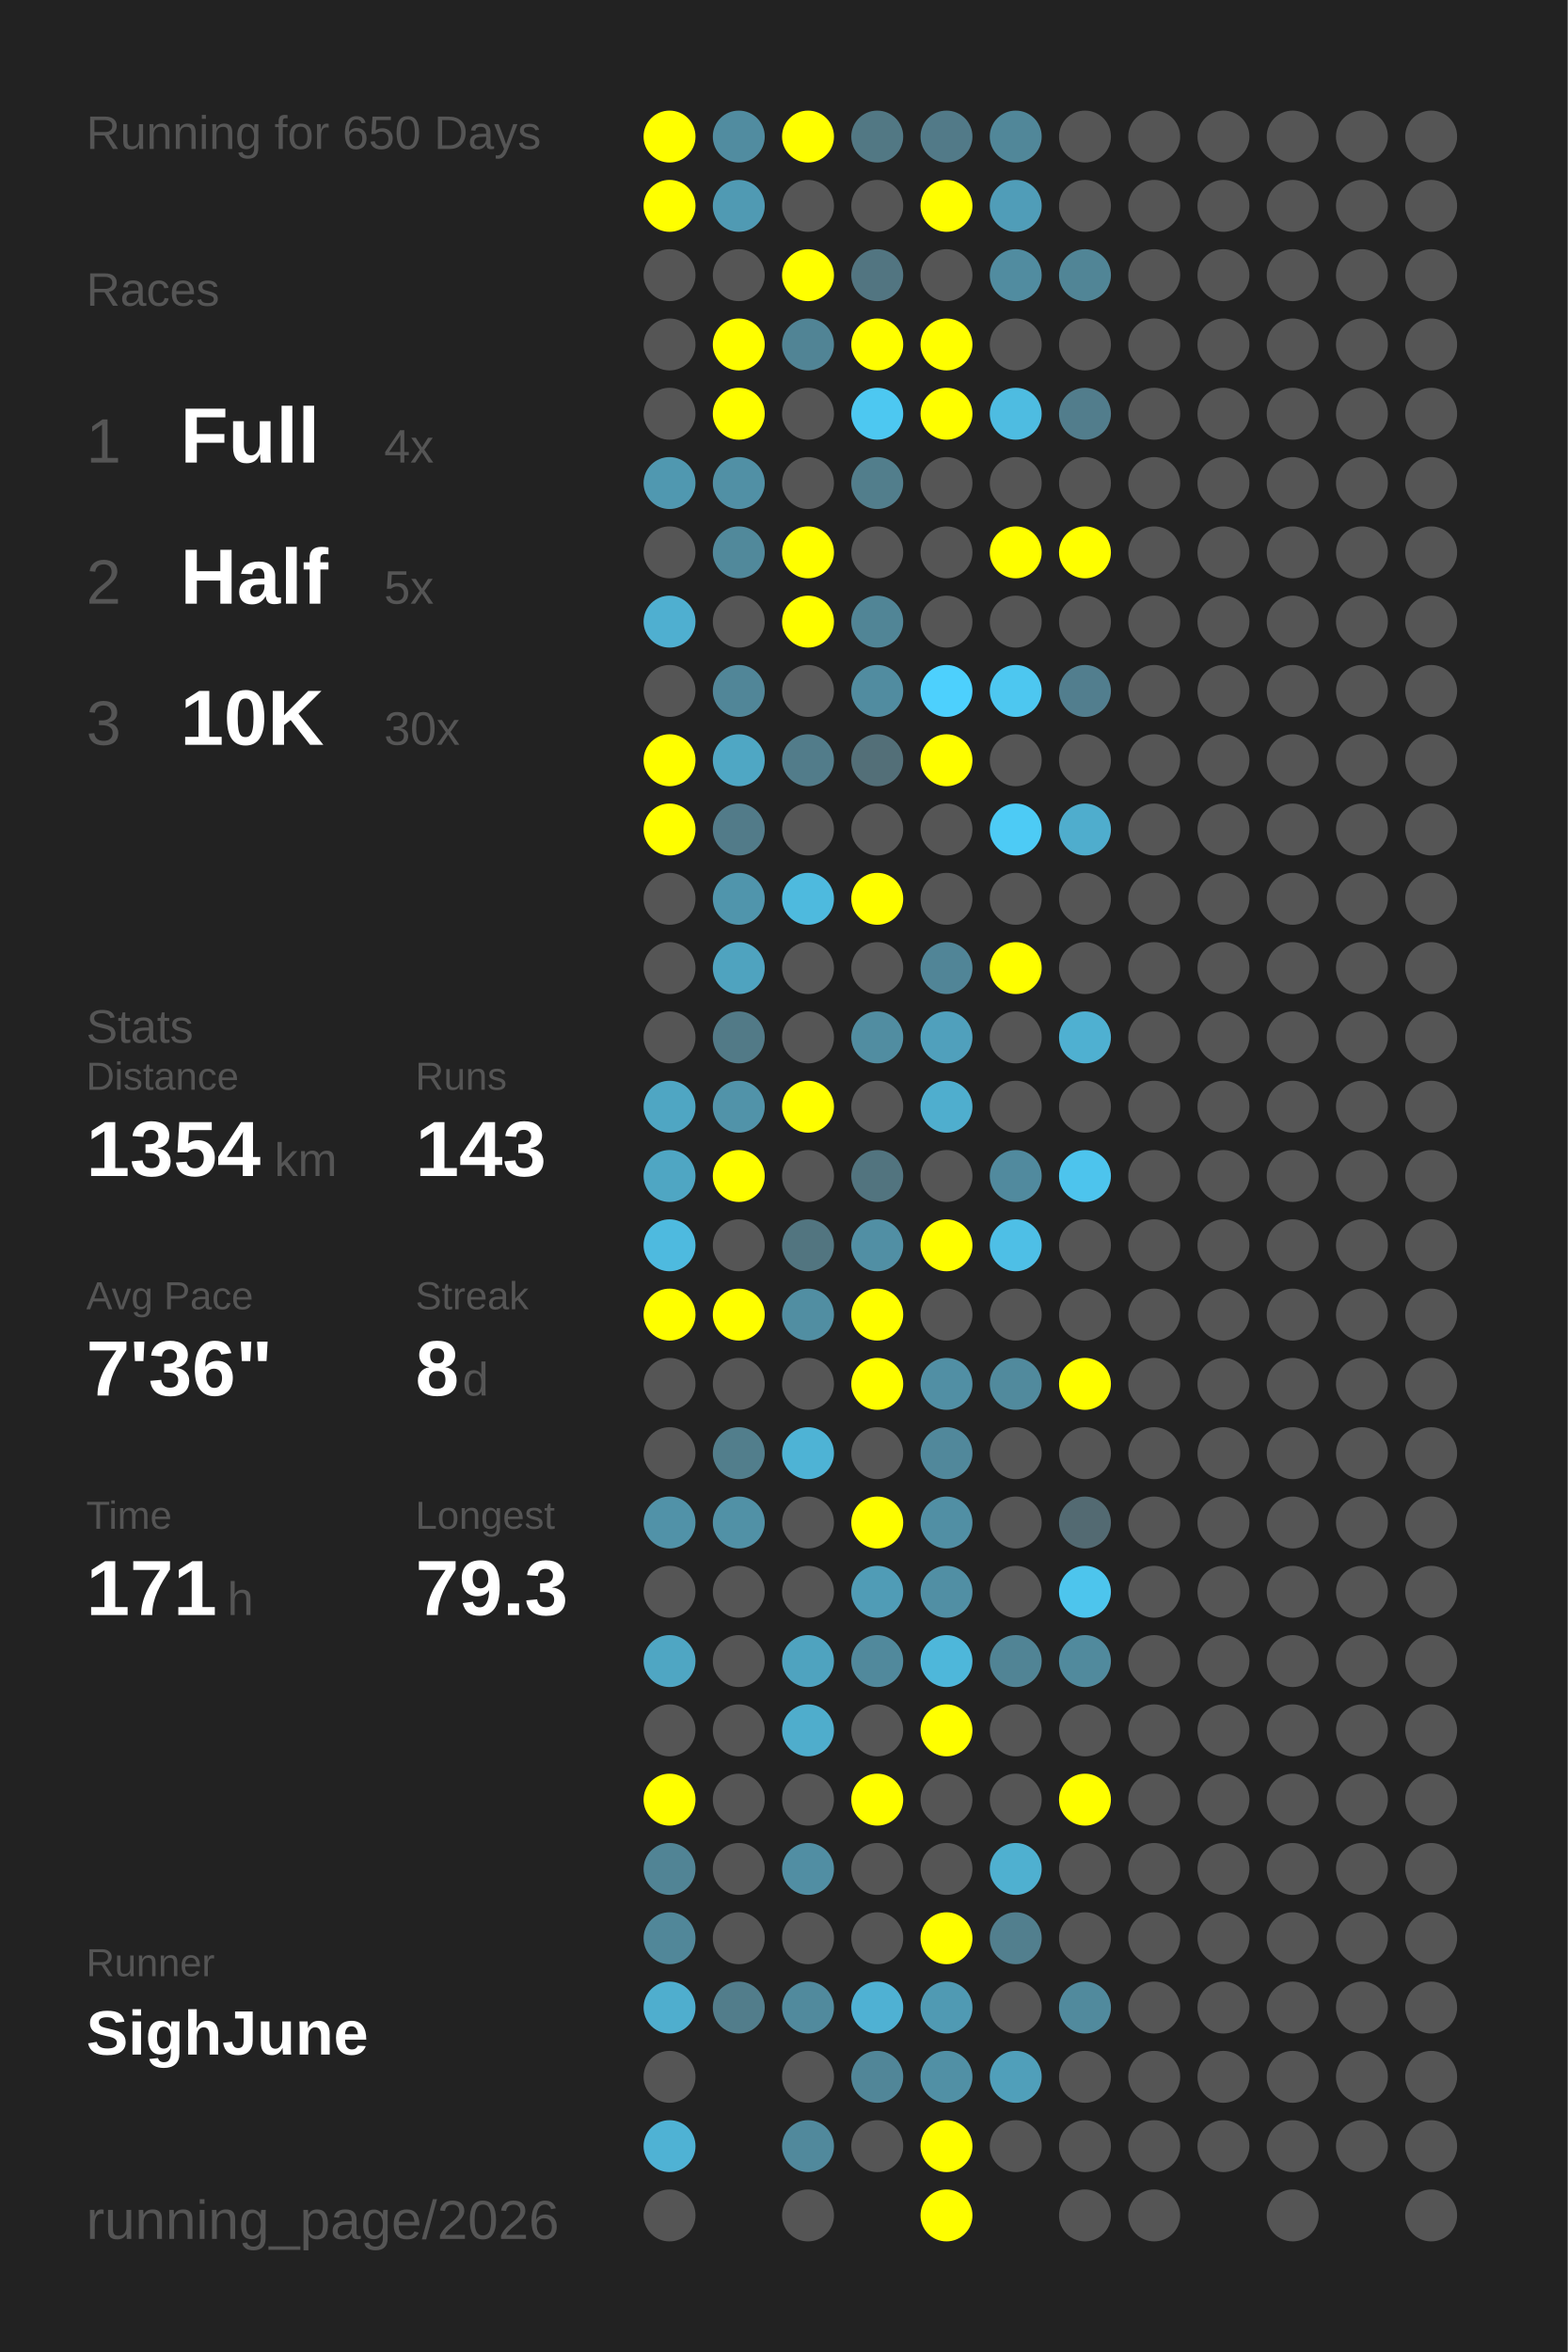
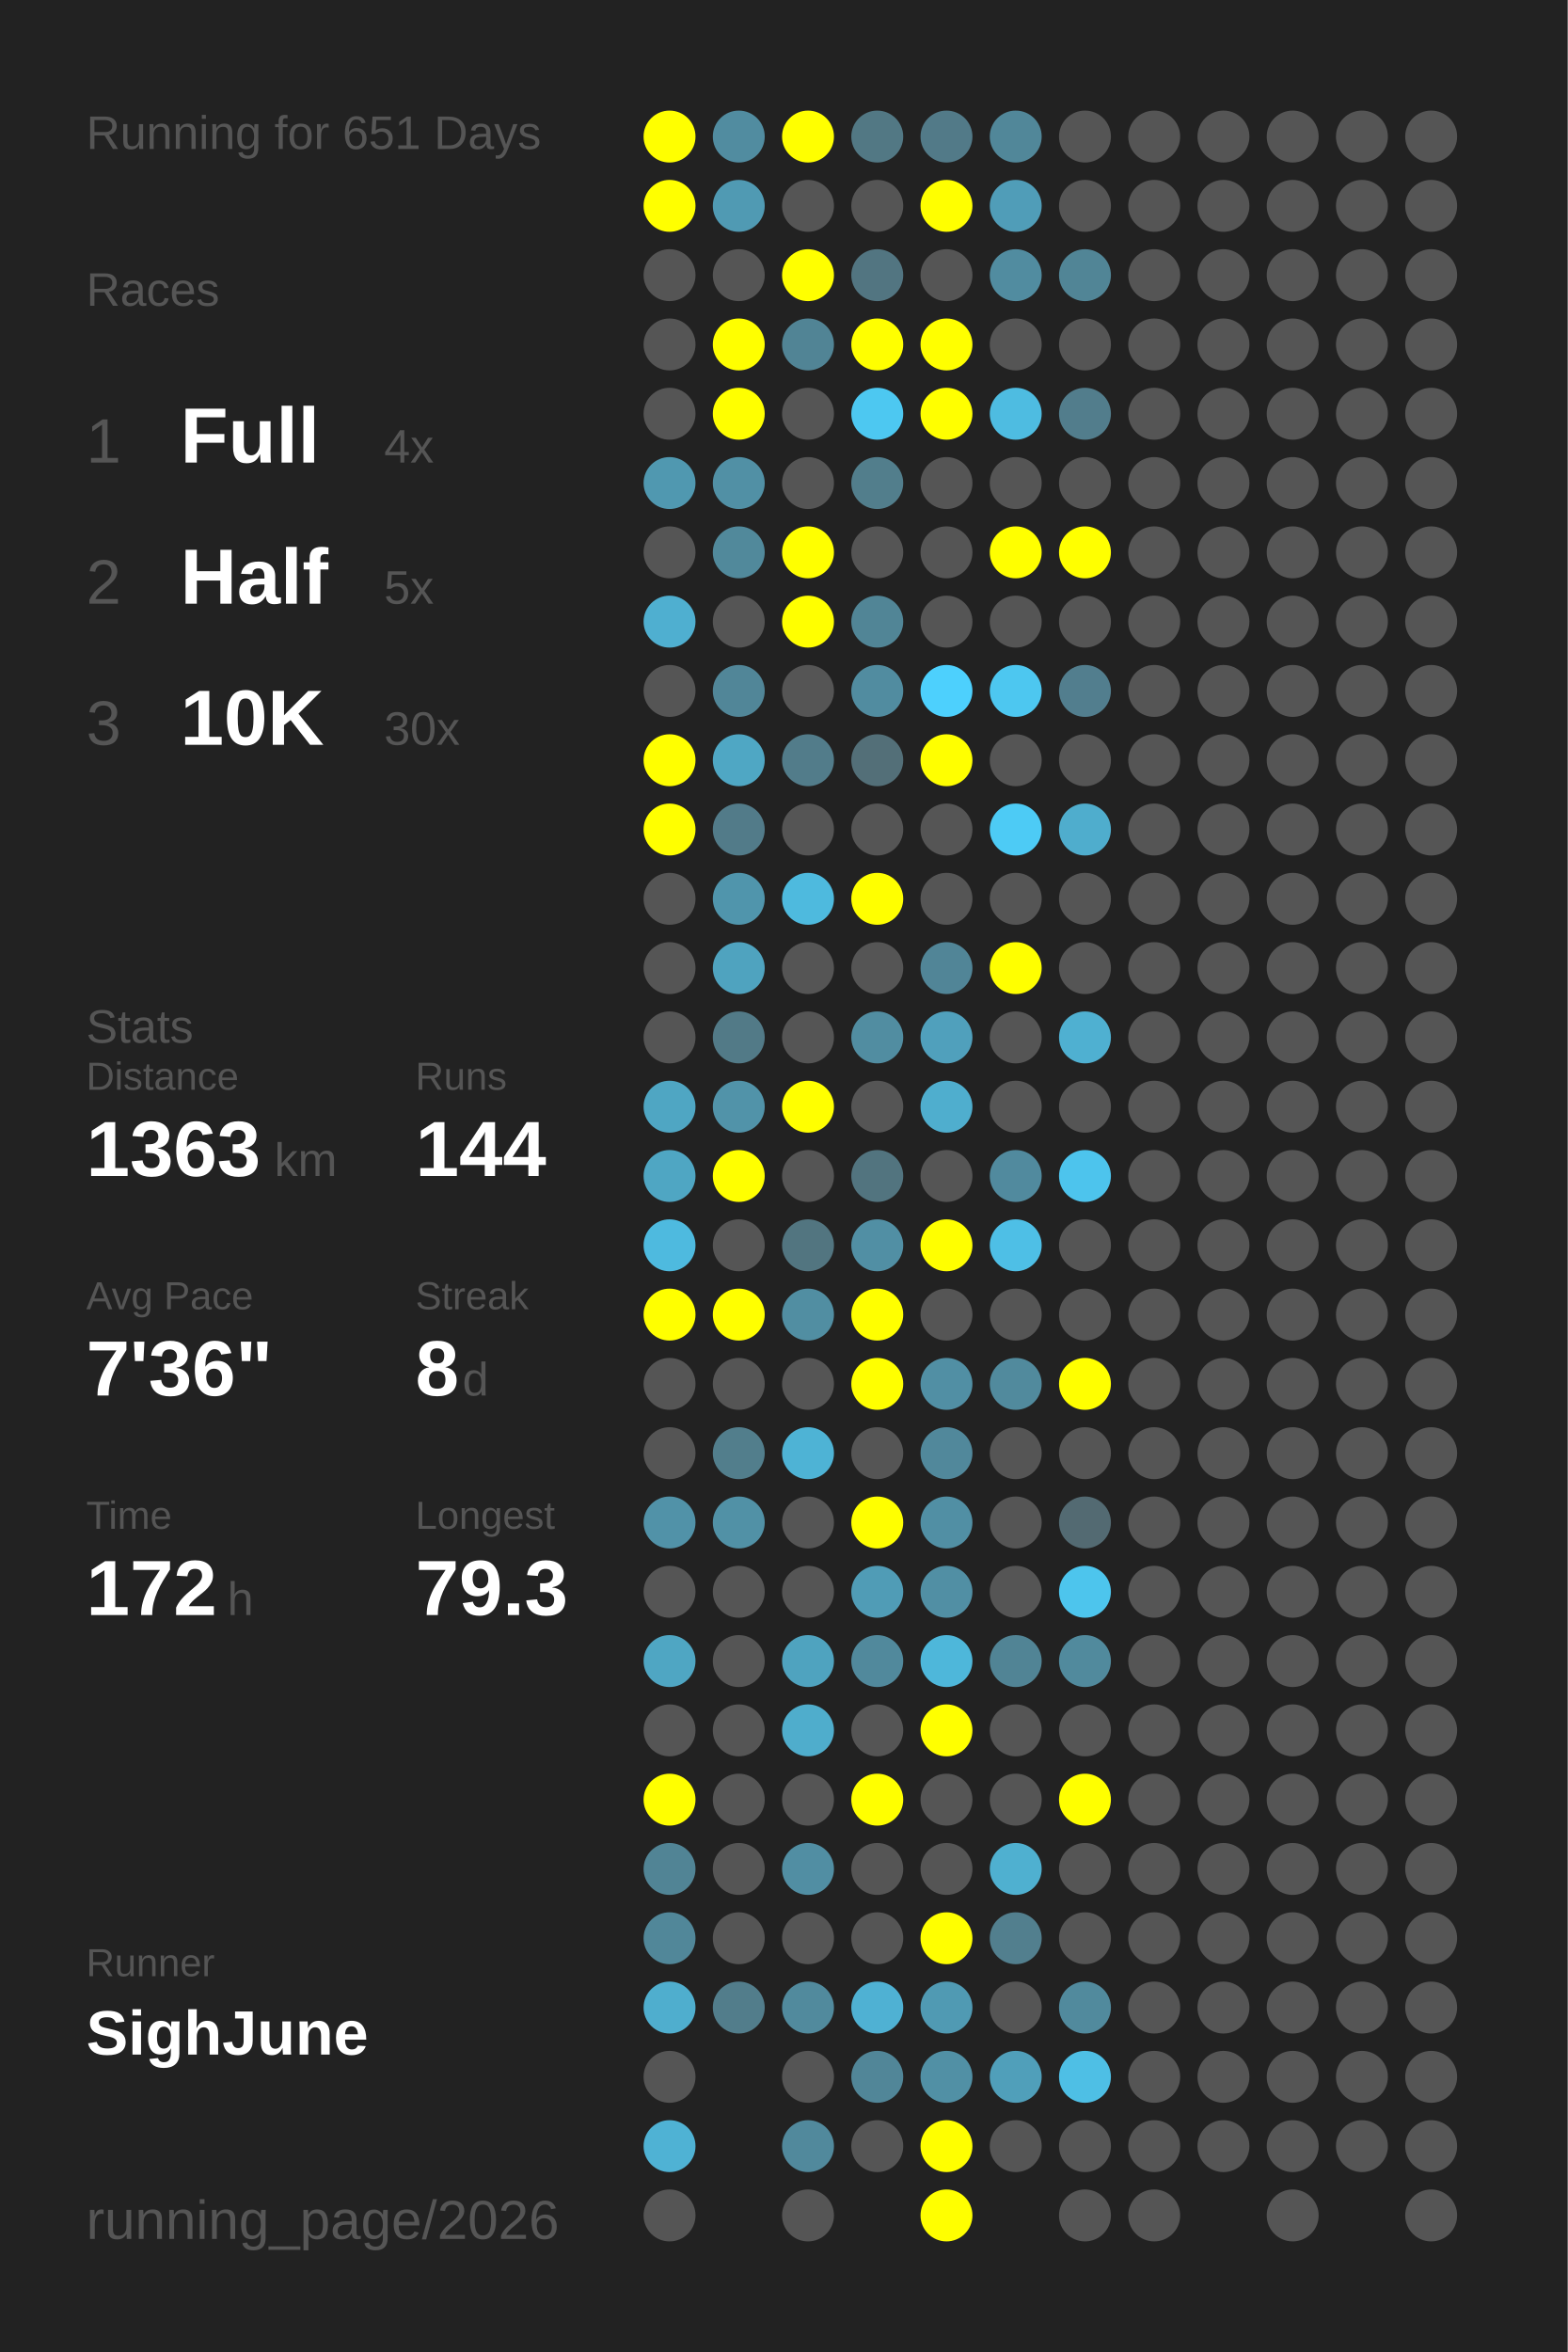
<svg xmlns="http://www.w3.org/2000/svg" baseProfile="full" height="300mm" version="1.1" viewBox="0,0,200,300" width="200mm">
  <defs />
  <rect fill="#222222" height="300" width="200" x="0" y="0" />
-   <text fill="#555555" style="font-size:6px; font-family:Arial;" x="11" y="19">Running for 650 Days</text>
+   <text fill="#555555" style="font-size:6px; font-family:Arial;" x="11" y="19">Running for 651 Days</text>
  <text fill="#555555" style="font-size:6px; font-family:Arial;" x="11" y="39">Races</text>
  <text fill="#555555" style="font-size:8px; font-family:Arial;" x="11" y="59">1</text>
  <text fill="#FFFFFF" style="font-size:10px; font-family:Arial; font-weight:bold;" x="23" y="59">Full</text>
  <text fill="#555555" style="font-size:6px; font-family:Arial;" x="49" y="59">4x</text>
  <text fill="#555555" style="font-size:8px; font-family:Arial;" x="11" y="77">2</text>
  <text fill="#FFFFFF" style="font-size:10px; font-family:Arial; font-weight:bold;" x="23" y="77">Half</text>
  <text fill="#555555" style="font-size:6px; font-family:Arial;" x="49" y="77">5x</text>
  <text fill="#555555" style="font-size:8px; font-family:Arial;" x="11" y="95">3</text>
  <text fill="#FFFFFF" style="font-size:10px; font-family:Arial; font-weight:bold;" x="23" y="95">10K</text>
  <text fill="#555555" style="font-size:6px; font-family:Arial;" x="49" y="95">30x</text>
  <text fill="#555555" style="font-size:6px; font-family:Arial;" x="11" y="133">Stats</text>
  <text fill="#555555" style="font-size:5px; font-family:Arial;" x="11" y="139">Distance</text>
-   <text fill="#FFFFFF" style="font-size:10px; font-family:Arial; font-weight:bold;" x="11" y="150">1354</text>
+   <text fill="#FFFFFF" style="font-size:10px; font-family:Arial; font-weight:bold;" x="11" y="150">1363</text>
  <text fill="#555555" style="font-size:6px; font-family:Arial;" x="35" y="150">km</text>
  <text fill="#555555" style="font-size:5px; font-family:Arial;" x="53" y="139">Runs</text>
-   <text fill="#FFFFFF" style="font-size:10px; font-family:Arial; font-weight:bold;" x="53" y="150">143</text>
+   <text fill="#FFFFFF" style="font-size:10px; font-family:Arial; font-weight:bold;" x="53" y="150">144</text>
  <text fill="#555555" style="font-size:5px; font-family:Arial;" x="11" y="167">Avg Pace</text>
  <text fill="#FFFFFF" style="font-size:10px; font-family:Arial; font-weight:bold;" x="11" y="178">7'36"</text>
  <text fill="#555555" style="font-size:5px; font-family:Arial;" x="53" y="167">Streak</text>
  <text fill="#FFFFFF" style="font-size:10px; font-family:Arial; font-weight:bold;" x="53" y="178">8</text>
  <text fill="#555555" style="font-size:6px; font-family:Arial;" x="59" y="178">d</text>
  <text fill="#555555" style="font-size:5px; font-family:Arial;" x="11" y="195">Time</text>
-   <text fill="#FFFFFF" style="font-size:10px; font-family:Arial; font-weight:bold;" x="11" y="206">171</text>
+   <text fill="#FFFFFF" style="font-size:10px; font-family:Arial; font-weight:bold;" x="11" y="206">172</text>
  <text fill="#555555" style="font-size:6px; font-family:Arial;" x="29" y="206">h</text>
  <text fill="#555555" style="font-size:5px; font-family:Arial;" x="53" y="195">Longest</text>
  <text fill="#FFFFFF" style="font-size:10px; font-family:Arial; font-weight:bold;" x="53" y="206">79.3</text>
  <text fill="#555555" style="font-size:5px; font-family:Arial;" x="11" y="252.065">Runner</text>
  <text fill="#FFFFFF" style="font-size:8px; font-family:Arial; font-weight:bold;" x="11" y="262.065">SighJune</text>
  <text fill="#555555" style="font-size:7px; font-family:Arial;" x="11" y="285.581">running_page/2026</text>
  <circle cx="85.417" cy="17.419" fill="#FFFF00" r="3.312" />
  <circle cx="85.417" cy="26.258" fill="#FFFF00" r="3.312" />
  <circle cx="85.417" cy="35.097" fill="#555555" r="3.312" />
  <circle cx="85.417" cy="43.935" fill="#555555" r="3.312" />
  <circle cx="85.417" cy="52.774" fill="#555555" r="3.312" />
  <circle cx="85.417" cy="61.613" fill="#5098b0" r="3.312" />
  <circle cx="85.417" cy="70.452" fill="#555555" r="3.312" />
  <circle cx="85.417" cy="79.29" fill="#4fafd0" r="3.312" />
  <circle cx="85.417" cy="88.129" fill="#555555" r="3.312" />
  <circle cx="85.417" cy="96.968" fill="#FFFF00" r="3.312" />
  <circle cx="85.417" cy="105.806" fill="#FFFF00" r="3.312" />
  <circle cx="85.417" cy="114.645" fill="#555555" r="3.312" />
  <circle cx="85.417" cy="123.484" fill="#555555" r="3.312" />
  <circle cx="85.417" cy="132.323" fill="#555555" r="3.312" />
  <circle cx="85.417" cy="141.161" fill="#4fa6c3" r="3.312" />
  <circle cx="85.417" cy="150" fill="#4fa6c3" r="3.312" />
  <circle cx="85.417" cy="158.839" fill="#4ebadf" r="3.312" />
  <circle cx="85.417" cy="167.677" fill="#FFFF00" r="3.312" />
  <circle cx="85.417" cy="176.516" fill="#555555" r="3.312" />
  <circle cx="85.417" cy="185.355" fill="#555555" r="3.312" />
  <circle cx="85.417" cy="194.194" fill="#5192a8" r="3.312" />
  <circle cx="85.417" cy="203.032" fill="#555555" r="3.312" />
  <circle cx="85.417" cy="211.871" fill="#4fa6c3" r="3.312" />
  <circle cx="85.417" cy="220.71" fill="#555555" r="3.312" />
  <circle cx="85.417" cy="229.548" fill="#FFFF00" r="3.312" />
  <circle cx="85.417" cy="238.387" fill="#518495" r="3.312" />
  <circle cx="85.417" cy="247.226" fill="#518799" r="3.312" />
  <circle cx="85.417" cy="256.065" fill="#4faece" r="3.312" />
  <circle cx="85.417" cy="264.903" fill="#555555" r="3.312" />
  <circle cx="85.417" cy="273.742" fill="#4fb2d4" r="3.312" />
  <circle cx="85.417" cy="282.581" fill="#555555" r="3.312" />
  <circle cx="94.25" cy="17.419" fill="#518ca0" r="3.312" />
  <circle cx="94.25" cy="26.258" fill="#509ab3" r="3.312" />
  <circle cx="94.25" cy="35.097" fill="#555555" r="3.312" />
  <circle cx="94.25" cy="43.935" fill="#FFFF00" r="3.312" />
  <circle cx="94.25" cy="52.774" fill="#FFFF00" r="3.312" />
  <circle cx="94.25" cy="61.613" fill="#5190a5" r="3.312" />
  <circle cx="94.25" cy="70.452" fill="#51899b" r="3.312" />
  <circle cx="94.25" cy="79.29" fill="#555555" r="3.312" />
  <circle cx="94.25" cy="88.129" fill="#518698" r="3.312" />
  <circle cx="94.25" cy="96.968" fill="#4fa7c4" r="3.312" />
  <circle cx="94.25" cy="105.806" fill="#527b89" r="3.312" />
  <circle cx="94.25" cy="114.645" fill="#5095ac" r="3.312" />
  <circle cx="94.25" cy="123.484" fill="#4fa3bf" r="3.312" />
  <circle cx="94.25" cy="132.323" fill="#527a87" r="3.312" />
  <circle cx="94.25" cy="141.161" fill="#5193a9" r="3.312" />
  <circle cx="94.25" cy="150" fill="#FFFF00" r="3.312" />
  <circle cx="94.25" cy="158.839" fill="#555555" r="3.312" />
  <circle cx="94.25" cy="167.677" fill="#FFFF00" r="3.312" />
  <circle cx="94.25" cy="176.516" fill="#555555" r="3.312" />
  <circle cx="94.25" cy="185.355" fill="#527e8c" r="3.312" />
  <circle cx="94.25" cy="194.194" fill="#5191a6" r="3.312" />
  <circle cx="94.25" cy="203.032" fill="#555555" r="3.312" />
  <circle cx="94.25" cy="211.871" fill="#555555" r="3.312" />
  <circle cx="94.25" cy="220.71" fill="#555555" r="3.312" />
  <circle cx="94.25" cy="229.548" fill="#555555" r="3.312" />
  <circle cx="94.25" cy="238.387" fill="#555555" r="3.312" />
  <circle cx="94.25" cy="247.226" fill="#555555" r="3.312" />
  <circle cx="94.25" cy="256.065" fill="#527d8b" r="3.312" />
  <circle cx="103.083" cy="17.419" fill="#FFFF00" r="3.312" />
  <circle cx="103.083" cy="26.258" fill="#555555" r="3.312" />
  <circle cx="103.083" cy="35.097" fill="#FFFF00" r="3.312" />
  <circle cx="103.083" cy="43.935" fill="#518495" r="3.312" />
  <circle cx="103.083" cy="52.774" fill="#555555" r="3.312" />
  <circle cx="103.083" cy="61.613" fill="#555555" r="3.312" />
  <circle cx="103.083" cy="70.452" fill="#FFFF00" r="3.312" />
  <circle cx="103.083" cy="79.29" fill="#FFFF00" r="3.312" />
  <circle cx="103.083" cy="88.129" fill="#555555" r="3.312" />
  <circle cx="103.083" cy="96.968" fill="#527c8a" r="3.312" />
  <circle cx="103.083" cy="105.806" fill="#555555" r="3.312" />
  <circle cx="103.083" cy="114.645" fill="#4ebade" r="3.312" />
  <circle cx="103.083" cy="123.484" fill="#555555" r="3.312" />
  <circle cx="103.083" cy="132.323" fill="#555555" r="3.312" />
  <circle cx="103.083" cy="141.161" fill="#FFFF00" r="3.312" />
  <circle cx="103.083" cy="150" fill="#555555" r="3.312" />
  <circle cx="103.083" cy="158.839" fill="#527580" r="3.312" />
  <circle cx="103.083" cy="167.677" fill="#518ea2" r="3.312" />
  <circle cx="103.083" cy="176.516" fill="#555555" r="3.312" />
  <circle cx="103.083" cy="185.355" fill="#4eb3d5" r="3.312" />
  <circle cx="103.083" cy="194.194" fill="#555555" r="3.312" />
  <circle cx="103.083" cy="203.032" fill="#555555" r="3.312" />
  <circle cx="103.083" cy="211.871" fill="#4fa3bf" r="3.312" />
  <circle cx="103.083" cy="220.71" fill="#4fadcc" r="3.312" />
  <circle cx="103.083" cy="229.548" fill="#555555" r="3.312" />
  <circle cx="103.083" cy="238.387" fill="#518ea3" r="3.312" />
  <circle cx="103.083" cy="247.226" fill="#555555" r="3.312" />
  <circle cx="103.083" cy="256.065" fill="#518a9d" r="3.312" />
  <circle cx="103.083" cy="264.903" fill="#555555" r="3.312" />
  <circle cx="103.083" cy="273.742" fill="#51899c" r="3.312" />
  <circle cx="103.083" cy="282.581" fill="#555555" r="3.312" />
  <circle cx="111.917" cy="17.419" fill="#527884" r="3.312" />
  <circle cx="111.917" cy="26.258" fill="#555555" r="3.312" />
  <circle cx="111.917" cy="35.097" fill="#527581" r="3.312" />
  <circle cx="111.917" cy="43.935" fill="#FFFF00" r="3.312" />
  <circle cx="111.917" cy="52.774" fill="#4dc8f1" r="3.312" />
  <circle cx="111.917" cy="61.613" fill="#527e8c" r="3.312" />
  <circle cx="111.917" cy="70.452" fill="#555555" r="3.312" />
  <circle cx="111.917" cy="79.29" fill="#518596" r="3.312" />
  <circle cx="111.917" cy="88.129" fill="#518ca0" r="3.312" />
  <circle cx="111.917" cy="96.968" fill="#536f78" r="3.312" />
  <circle cx="111.917" cy="105.806" fill="#555555" r="3.312" />
  <circle cx="111.917" cy="114.645" fill="#FFFF00" r="3.312" />
  <circle cx="111.917" cy="123.484" fill="#555555" r="3.312" />
  <circle cx="111.917" cy="132.323" fill="#518da1" r="3.312" />
  <circle cx="111.917" cy="141.161" fill="#555555" r="3.312" />
  <circle cx="111.917" cy="150" fill="#52747f" r="3.312" />
  <circle cx="111.917" cy="158.839" fill="#518fa4" r="3.312" />
  <circle cx="111.917" cy="167.677" fill="#FFFF00" r="3.312" />
  <circle cx="111.917" cy="176.516" fill="#FFFF00" r="3.312" />
  <circle cx="111.917" cy="185.355" fill="#555555" r="3.312" />
  <circle cx="111.917" cy="194.194" fill="#FFFF00" r="3.312" />
  <circle cx="111.917" cy="203.032" fill="#509cb6" r="3.312" />
  <circle cx="111.917" cy="211.871" fill="#51899c" r="3.312" />
  <circle cx="111.917" cy="220.71" fill="#555555" r="3.312" />
  <circle cx="111.917" cy="229.548" fill="#FFFF00" r="3.312" />
  <circle cx="111.917" cy="238.387" fill="#555555" r="3.312" />
  <circle cx="111.917" cy="247.226" fill="#555555" r="3.312" />
  <circle cx="111.917" cy="256.065" fill="#4fb1d3" r="3.312" />
  <circle cx="111.917" cy="264.903" fill="#518698" r="3.312" />
  <circle cx="111.917" cy="273.742" fill="#555555" r="3.312" />
  <circle cx="120.75" cy="17.419" fill="#527a88" r="3.312" />
  <circle cx="120.75" cy="26.258" fill="#FFFF00" r="3.312" />
  <circle cx="120.75" cy="35.097" fill="#555555" r="3.312" />
  <circle cx="120.75" cy="43.935" fill="#FFFF00" r="3.312" />
  <circle cx="120.75" cy="52.774" fill="#FFFF00" r="3.312" />
  <circle cx="120.75" cy="61.613" fill="#555555" r="3.312" />
  <circle cx="120.75" cy="70.452" fill="#555555" r="3.312" />
  <circle cx="120.75" cy="79.29" fill="#555555" r="3.312" />
  <circle cx="120.75" cy="88.129" fill="#4dd0fd" r="3.312" />
  <circle cx="120.75" cy="96.968" fill="#FFFF00" r="3.312" />
  <circle cx="120.75" cy="105.806" fill="#555555" r="3.312" />
  <circle cx="120.75" cy="114.645" fill="#555555" r="3.312" />
  <circle cx="120.75" cy="123.484" fill="#518597" r="3.312" />
  <circle cx="120.75" cy="132.323" fill="#50a0bc" r="3.312" />
  <circle cx="120.75" cy="141.161" fill="#4faece" r="3.312" />
  <circle cx="120.75" cy="150" fill="#555555" r="3.312" />
  <circle cx="120.75" cy="158.839" fill="#FFFF00" r="3.312" />
  <circle cx="120.75" cy="167.677" fill="#555555" r="3.312" />
  <circle cx="120.75" cy="176.516" fill="#518fa4" r="3.312" />
  <circle cx="120.75" cy="185.355" fill="#51889b" r="3.312" />
  <circle cx="120.75" cy="194.194" fill="#518fa4" r="3.312" />
  <circle cx="120.75" cy="203.032" fill="#518fa4" r="3.312" />
  <circle cx="120.75" cy="211.871" fill="#4eb7da" r="3.312" />
  <circle cx="120.75" cy="220.71" fill="#FFFF00" r="3.312" />
  <circle cx="120.75" cy="229.548" fill="#555555" r="3.312" />
  <circle cx="120.75" cy="238.387" fill="#555555" r="3.312" />
  <circle cx="120.75" cy="247.226" fill="#FFFF00" r="3.312" />
  <circle cx="120.75" cy="256.065" fill="#509ab3" r="3.312" />
  <circle cx="120.75" cy="264.903" fill="#5190a5" r="3.312" />
  <circle cx="120.75" cy="273.742" fill="#FFFF00" r="3.312" />
  <circle cx="120.75" cy="282.581" fill="#FFFF00" r="3.312" />
  <circle cx="129.583" cy="17.419" fill="#518799" r="3.312" />
  <circle cx="129.583" cy="26.258" fill="#509db8" r="3.312" />
  <circle cx="129.583" cy="35.097" fill="#518ca0" r="3.312" />
  <circle cx="129.583" cy="43.935" fill="#555555" r="3.312" />
  <circle cx="129.583" cy="52.774" fill="#4ebce1" r="3.312" />
  <circle cx="129.583" cy="61.613" fill="#555555" r="3.312" />
  <circle cx="129.583" cy="70.452" fill="#FFFF00" r="3.312" />
  <circle cx="129.583" cy="79.29" fill="#555555" r="3.312" />
  <circle cx="129.583" cy="88.129" fill="#4dc7f0" r="3.312" />
  <circle cx="129.583" cy="96.968" fill="#555555" r="3.312" />
  <circle cx="129.583" cy="105.806" fill="#4dcbf5" r="3.312" />
  <circle cx="129.583" cy="114.645" fill="#555555" r="3.312" />
  <circle cx="129.583" cy="123.484" fill="#FFFF00" r="3.312" />
  <circle cx="129.583" cy="132.323" fill="#555555" r="3.312" />
  <circle cx="129.583" cy="141.161" fill="#555555" r="3.312" />
  <circle cx="129.583" cy="150" fill="#518a9e" r="3.312" />
  <circle cx="129.583" cy="158.839" fill="#4ebfe6" r="3.312" />
  <circle cx="129.583" cy="167.677" fill="#555555" r="3.312" />
  <circle cx="129.583" cy="176.516" fill="#518a9d" r="3.312" />
  <circle cx="129.583" cy="185.355" fill="#555555" r="3.312" />
  <circle cx="129.583" cy="194.194" fill="#555555" r="3.312" />
  <circle cx="129.583" cy="203.032" fill="#555555" r="3.312" />
  <circle cx="129.583" cy="211.871" fill="#518495" r="3.312" />
  <circle cx="129.583" cy="220.71" fill="#555555" r="3.312" />
  <circle cx="129.583" cy="229.548" fill="#555555" r="3.312" />
  <circle cx="129.583" cy="238.387" fill="#4fb0d0" r="3.312" />
  <circle cx="129.583" cy="247.226" fill="#527f8e" r="3.312" />
  <circle cx="129.583" cy="256.065" fill="#555555" r="3.312" />
  <circle cx="129.583" cy="264.903" fill="#509fba" r="3.312" />
  <circle cx="129.583" cy="273.742" fill="#555555" r="3.312" />
  <circle cx="138.417" cy="17.419" fill="#555555" r="3.312" />
  <circle cx="138.417" cy="26.258" fill="#555555" r="3.312" />
  <circle cx="138.417" cy="35.097" fill="#518596" r="3.312" />
  <circle cx="138.417" cy="43.935" fill="#555555" r="3.312" />
  <circle cx="138.417" cy="52.774" fill="#527d8c" r="3.312" />
  <circle cx="138.417" cy="61.613" fill="#555555" r="3.312" />
  <circle cx="138.417" cy="70.452" fill="#FFFF00" r="3.312" />
  <circle cx="138.417" cy="79.29" fill="#555555" r="3.312" />
  <circle cx="138.417" cy="88.129" fill="#527e8e" r="3.312" />
  <circle cx="138.417" cy="96.968" fill="#555555" r="3.312" />
  <circle cx="138.417" cy="105.806" fill="#4fadcd" r="3.312" />
  <circle cx="138.417" cy="114.645" fill="#555555" r="3.312" />
  <circle cx="138.417" cy="123.484" fill="#555555" r="3.312" />
  <circle cx="138.417" cy="132.323" fill="#4fb0d1" r="3.312" />
  <circle cx="138.417" cy="141.161" fill="#555555" r="3.312" />
  <circle cx="138.417" cy="150" fill="#4dc4ed" r="3.312" />
  <circle cx="138.417" cy="158.839" fill="#555555" r="3.312" />
  <circle cx="138.417" cy="167.677" fill="#555555" r="3.312" />
  <circle cx="138.417" cy="176.516" fill="#FFFF00" r="3.312" />
  <circle cx="138.417" cy="185.355" fill="#555555" r="3.312" />
  <circle cx="138.417" cy="194.194" fill="#536a72" r="3.312" />
  <circle cx="138.417" cy="203.032" fill="#4dc5ed" r="3.312" />
  <circle cx="138.417" cy="211.871" fill="#518a9d" r="3.312" />
  <circle cx="138.417" cy="220.71" fill="#555555" r="3.312" />
  <circle cx="138.417" cy="229.548" fill="#FFFF00" r="3.312" />
  <circle cx="138.417" cy="238.387" fill="#555555" r="3.312" />
  <circle cx="138.417" cy="247.226" fill="#555555" r="3.312" />
  <circle cx="138.417" cy="256.065" fill="#518a9d" r="3.312" />
-   <circle cx="138.417" cy="264.903" fill="#555555" r="3.312" />
+   <circle cx="138.417" cy="264.903" fill="#4ebfe5" r="3.312" />
  <circle cx="138.417" cy="273.742" fill="#555555" r="3.312" />
  <circle cx="138.417" cy="282.581" fill="#555555" r="3.312" />
  <circle cx="147.25" cy="17.419" fill="#555555" r="3.312" />
  <circle cx="147.25" cy="26.258" fill="#555555" r="3.312" />
  <circle cx="147.25" cy="35.097" fill="#555555" r="3.312" />
  <circle cx="147.25" cy="43.935" fill="#555555" r="3.312" />
  <circle cx="147.25" cy="52.774" fill="#555555" r="3.312" />
  <circle cx="147.25" cy="61.613" fill="#555555" r="3.312" />
  <circle cx="147.25" cy="70.452" fill="#555555" r="3.312" />
  <circle cx="147.25" cy="79.29" fill="#555555" r="3.312" />
  <circle cx="147.25" cy="88.129" fill="#555555" r="3.312" />
  <circle cx="147.25" cy="96.968" fill="#555555" r="3.312" />
  <circle cx="147.25" cy="105.806" fill="#555555" r="3.312" />
  <circle cx="147.25" cy="114.645" fill="#555555" r="3.312" />
  <circle cx="147.25" cy="123.484" fill="#555555" r="3.312" />
  <circle cx="147.25" cy="132.323" fill="#555555" r="3.312" />
  <circle cx="147.25" cy="141.161" fill="#555555" r="3.312" />
  <circle cx="147.25" cy="150" fill="#555555" r="3.312" />
  <circle cx="147.25" cy="158.839" fill="#555555" r="3.312" />
  <circle cx="147.25" cy="167.677" fill="#555555" r="3.312" />
  <circle cx="147.25" cy="176.516" fill="#555555" r="3.312" />
  <circle cx="147.25" cy="185.355" fill="#555555" r="3.312" />
  <circle cx="147.25" cy="194.194" fill="#555555" r="3.312" />
  <circle cx="147.25" cy="203.032" fill="#555555" r="3.312" />
  <circle cx="147.25" cy="211.871" fill="#555555" r="3.312" />
  <circle cx="147.25" cy="220.71" fill="#555555" r="3.312" />
  <circle cx="147.25" cy="229.548" fill="#555555" r="3.312" />
  <circle cx="147.25" cy="238.387" fill="#555555" r="3.312" />
  <circle cx="147.25" cy="247.226" fill="#555555" r="3.312" />
  <circle cx="147.25" cy="256.065" fill="#555555" r="3.312" />
  <circle cx="147.25" cy="264.903" fill="#555555" r="3.312" />
  <circle cx="147.25" cy="273.742" fill="#555555" r="3.312" />
  <circle cx="147.25" cy="282.581" fill="#555555" r="3.312" />
  <circle cx="156.083" cy="17.419" fill="#555555" r="3.312" />
  <circle cx="156.083" cy="26.258" fill="#555555" r="3.312" />
  <circle cx="156.083" cy="35.097" fill="#555555" r="3.312" />
  <circle cx="156.083" cy="43.935" fill="#555555" r="3.312" />
  <circle cx="156.083" cy="52.774" fill="#555555" r="3.312" />
  <circle cx="156.083" cy="61.613" fill="#555555" r="3.312" />
  <circle cx="156.083" cy="70.452" fill="#555555" r="3.312" />
  <circle cx="156.083" cy="79.29" fill="#555555" r="3.312" />
  <circle cx="156.083" cy="88.129" fill="#555555" r="3.312" />
  <circle cx="156.083" cy="96.968" fill="#555555" r="3.312" />
  <circle cx="156.083" cy="105.806" fill="#555555" r="3.312" />
  <circle cx="156.083" cy="114.645" fill="#555555" r="3.312" />
  <circle cx="156.083" cy="123.484" fill="#555555" r="3.312" />
  <circle cx="156.083" cy="132.323" fill="#555555" r="3.312" />
  <circle cx="156.083" cy="141.161" fill="#555555" r="3.312" />
  <circle cx="156.083" cy="150" fill="#555555" r="3.312" />
  <circle cx="156.083" cy="158.839" fill="#555555" r="3.312" />
  <circle cx="156.083" cy="167.677" fill="#555555" r="3.312" />
  <circle cx="156.083" cy="176.516" fill="#555555" r="3.312" />
  <circle cx="156.083" cy="185.355" fill="#555555" r="3.312" />
  <circle cx="156.083" cy="194.194" fill="#555555" r="3.312" />
  <circle cx="156.083" cy="203.032" fill="#555555" r="3.312" />
  <circle cx="156.083" cy="211.871" fill="#555555" r="3.312" />
  <circle cx="156.083" cy="220.71" fill="#555555" r="3.312" />
  <circle cx="156.083" cy="229.548" fill="#555555" r="3.312" />
  <circle cx="156.083" cy="238.387" fill="#555555" r="3.312" />
  <circle cx="156.083" cy="247.226" fill="#555555" r="3.312" />
  <circle cx="156.083" cy="256.065" fill="#555555" r="3.312" />
  <circle cx="156.083" cy="264.903" fill="#555555" r="3.312" />
  <circle cx="156.083" cy="273.742" fill="#555555" r="3.312" />
  <circle cx="164.917" cy="17.419" fill="#555555" r="3.312" />
  <circle cx="164.917" cy="26.258" fill="#555555" r="3.312" />
  <circle cx="164.917" cy="35.097" fill="#555555" r="3.312" />
  <circle cx="164.917" cy="43.935" fill="#555555" r="3.312" />
  <circle cx="164.917" cy="52.774" fill="#555555" r="3.312" />
  <circle cx="164.917" cy="61.613" fill="#555555" r="3.312" />
  <circle cx="164.917" cy="70.452" fill="#555555" r="3.312" />
  <circle cx="164.917" cy="79.29" fill="#555555" r="3.312" />
  <circle cx="164.917" cy="88.129" fill="#555555" r="3.312" />
  <circle cx="164.917" cy="96.968" fill="#555555" r="3.312" />
  <circle cx="164.917" cy="105.806" fill="#555555" r="3.312" />
  <circle cx="164.917" cy="114.645" fill="#555555" r="3.312" />
  <circle cx="164.917" cy="123.484" fill="#555555" r="3.312" />
  <circle cx="164.917" cy="132.323" fill="#555555" r="3.312" />
  <circle cx="164.917" cy="141.161" fill="#555555" r="3.312" />
  <circle cx="164.917" cy="150" fill="#555555" r="3.312" />
  <circle cx="164.917" cy="158.839" fill="#555555" r="3.312" />
  <circle cx="164.917" cy="167.677" fill="#555555" r="3.312" />
  <circle cx="164.917" cy="176.516" fill="#555555" r="3.312" />
  <circle cx="164.917" cy="185.355" fill="#555555" r="3.312" />
  <circle cx="164.917" cy="194.194" fill="#555555" r="3.312" />
  <circle cx="164.917" cy="203.032" fill="#555555" r="3.312" />
  <circle cx="164.917" cy="211.871" fill="#555555" r="3.312" />
  <circle cx="164.917" cy="220.71" fill="#555555" r="3.312" />
  <circle cx="164.917" cy="229.548" fill="#555555" r="3.312" />
  <circle cx="164.917" cy="238.387" fill="#555555" r="3.312" />
  <circle cx="164.917" cy="247.226" fill="#555555" r="3.312" />
  <circle cx="164.917" cy="256.065" fill="#555555" r="3.312" />
  <circle cx="164.917" cy="264.903" fill="#555555" r="3.312" />
  <circle cx="164.917" cy="273.742" fill="#555555" r="3.312" />
  <circle cx="164.917" cy="282.581" fill="#555555" r="3.312" />
  <circle cx="173.75" cy="17.419" fill="#555555" r="3.312" />
  <circle cx="173.75" cy="26.258" fill="#555555" r="3.312" />
  <circle cx="173.75" cy="35.097" fill="#555555" r="3.312" />
  <circle cx="173.75" cy="43.935" fill="#555555" r="3.312" />
  <circle cx="173.75" cy="52.774" fill="#555555" r="3.312" />
  <circle cx="173.75" cy="61.613" fill="#555555" r="3.312" />
  <circle cx="173.75" cy="70.452" fill="#555555" r="3.312" />
  <circle cx="173.75" cy="79.29" fill="#555555" r="3.312" />
  <circle cx="173.75" cy="88.129" fill="#555555" r="3.312" />
  <circle cx="173.75" cy="96.968" fill="#555555" r="3.312" />
  <circle cx="173.75" cy="105.806" fill="#555555" r="3.312" />
  <circle cx="173.75" cy="114.645" fill="#555555" r="3.312" />
  <circle cx="173.75" cy="123.484" fill="#555555" r="3.312" />
  <circle cx="173.75" cy="132.323" fill="#555555" r="3.312" />
  <circle cx="173.75" cy="141.161" fill="#555555" r="3.312" />
  <circle cx="173.75" cy="150" fill="#555555" r="3.312" />
  <circle cx="173.75" cy="158.839" fill="#555555" r="3.312" />
  <circle cx="173.75" cy="167.677" fill="#555555" r="3.312" />
  <circle cx="173.75" cy="176.516" fill="#555555" r="3.312" />
  <circle cx="173.75" cy="185.355" fill="#555555" r="3.312" />
  <circle cx="173.75" cy="194.194" fill="#555555" r="3.312" />
  <circle cx="173.75" cy="203.032" fill="#555555" r="3.312" />
  <circle cx="173.75" cy="211.871" fill="#555555" r="3.312" />
  <circle cx="173.75" cy="220.71" fill="#555555" r="3.312" />
  <circle cx="173.75" cy="229.548" fill="#555555" r="3.312" />
  <circle cx="173.75" cy="238.387" fill="#555555" r="3.312" />
  <circle cx="173.75" cy="247.226" fill="#555555" r="3.312" />
  <circle cx="173.75" cy="256.065" fill="#555555" r="3.312" />
  <circle cx="173.75" cy="264.903" fill="#555555" r="3.312" />
  <circle cx="173.75" cy="273.742" fill="#555555" r="3.312" />
  <circle cx="182.583" cy="17.419" fill="#555555" r="3.312" />
  <circle cx="182.583" cy="26.258" fill="#555555" r="3.312" />
  <circle cx="182.583" cy="35.097" fill="#555555" r="3.312" />
  <circle cx="182.583" cy="43.935" fill="#555555" r="3.312" />
  <circle cx="182.583" cy="52.774" fill="#555555" r="3.312" />
  <circle cx="182.583" cy="61.613" fill="#555555" r="3.312" />
  <circle cx="182.583" cy="70.452" fill="#555555" r="3.312" />
  <circle cx="182.583" cy="79.29" fill="#555555" r="3.312" />
  <circle cx="182.583" cy="88.129" fill="#555555" r="3.312" />
  <circle cx="182.583" cy="96.968" fill="#555555" r="3.312" />
  <circle cx="182.583" cy="105.806" fill="#555555" r="3.312" />
  <circle cx="182.583" cy="114.645" fill="#555555" r="3.312" />
  <circle cx="182.583" cy="123.484" fill="#555555" r="3.312" />
  <circle cx="182.583" cy="132.323" fill="#555555" r="3.312" />
  <circle cx="182.583" cy="141.161" fill="#555555" r="3.312" />
  <circle cx="182.583" cy="150" fill="#555555" r="3.312" />
  <circle cx="182.583" cy="158.839" fill="#555555" r="3.312" />
  <circle cx="182.583" cy="167.677" fill="#555555" r="3.312" />
  <circle cx="182.583" cy="176.516" fill="#555555" r="3.312" />
  <circle cx="182.583" cy="185.355" fill="#555555" r="3.312" />
  <circle cx="182.583" cy="194.194" fill="#555555" r="3.312" />
  <circle cx="182.583" cy="203.032" fill="#555555" r="3.312" />
  <circle cx="182.583" cy="211.871" fill="#555555" r="3.312" />
  <circle cx="182.583" cy="220.71" fill="#555555" r="3.312" />
  <circle cx="182.583" cy="229.548" fill="#555555" r="3.312" />
  <circle cx="182.583" cy="238.387" fill="#555555" r="3.312" />
  <circle cx="182.583" cy="247.226" fill="#555555" r="3.312" />
  <circle cx="182.583" cy="256.065" fill="#555555" r="3.312" />
  <circle cx="182.583" cy="264.903" fill="#555555" r="3.312" />
  <circle cx="182.583" cy="273.742" fill="#555555" r="3.312" />
  <circle cx="182.583" cy="282.581" fill="#555555" r="3.312" />
</svg>
